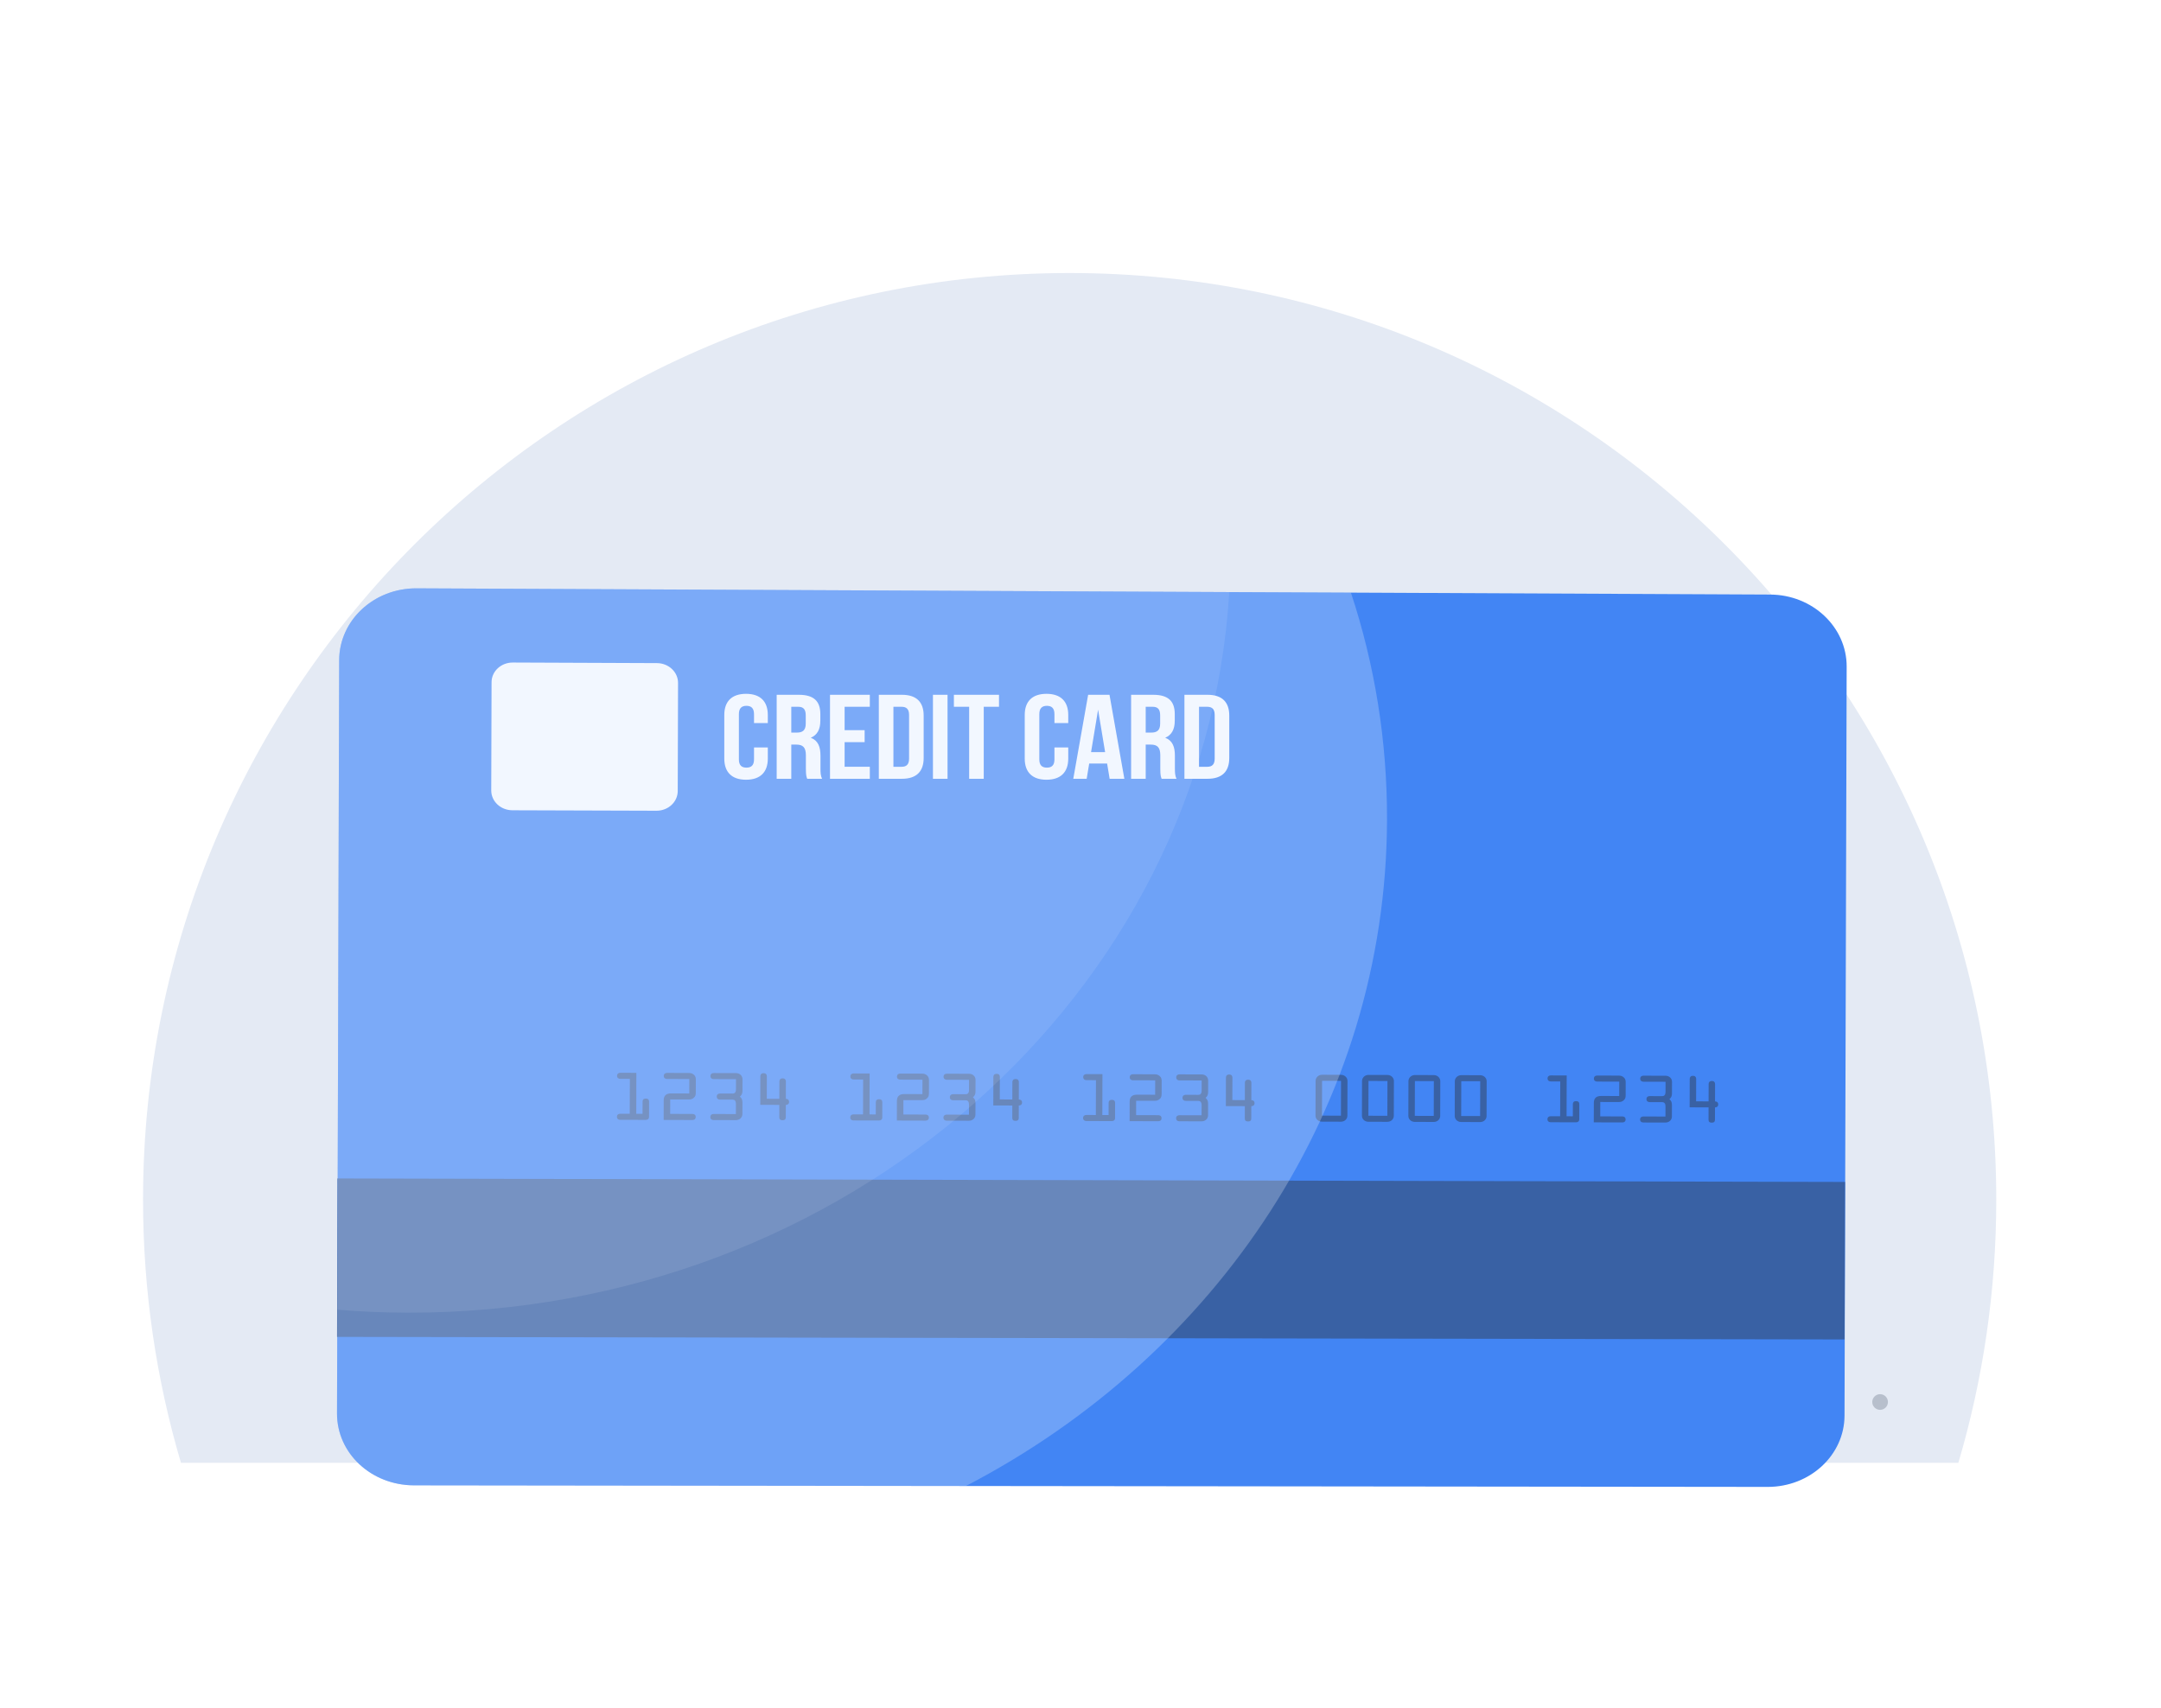
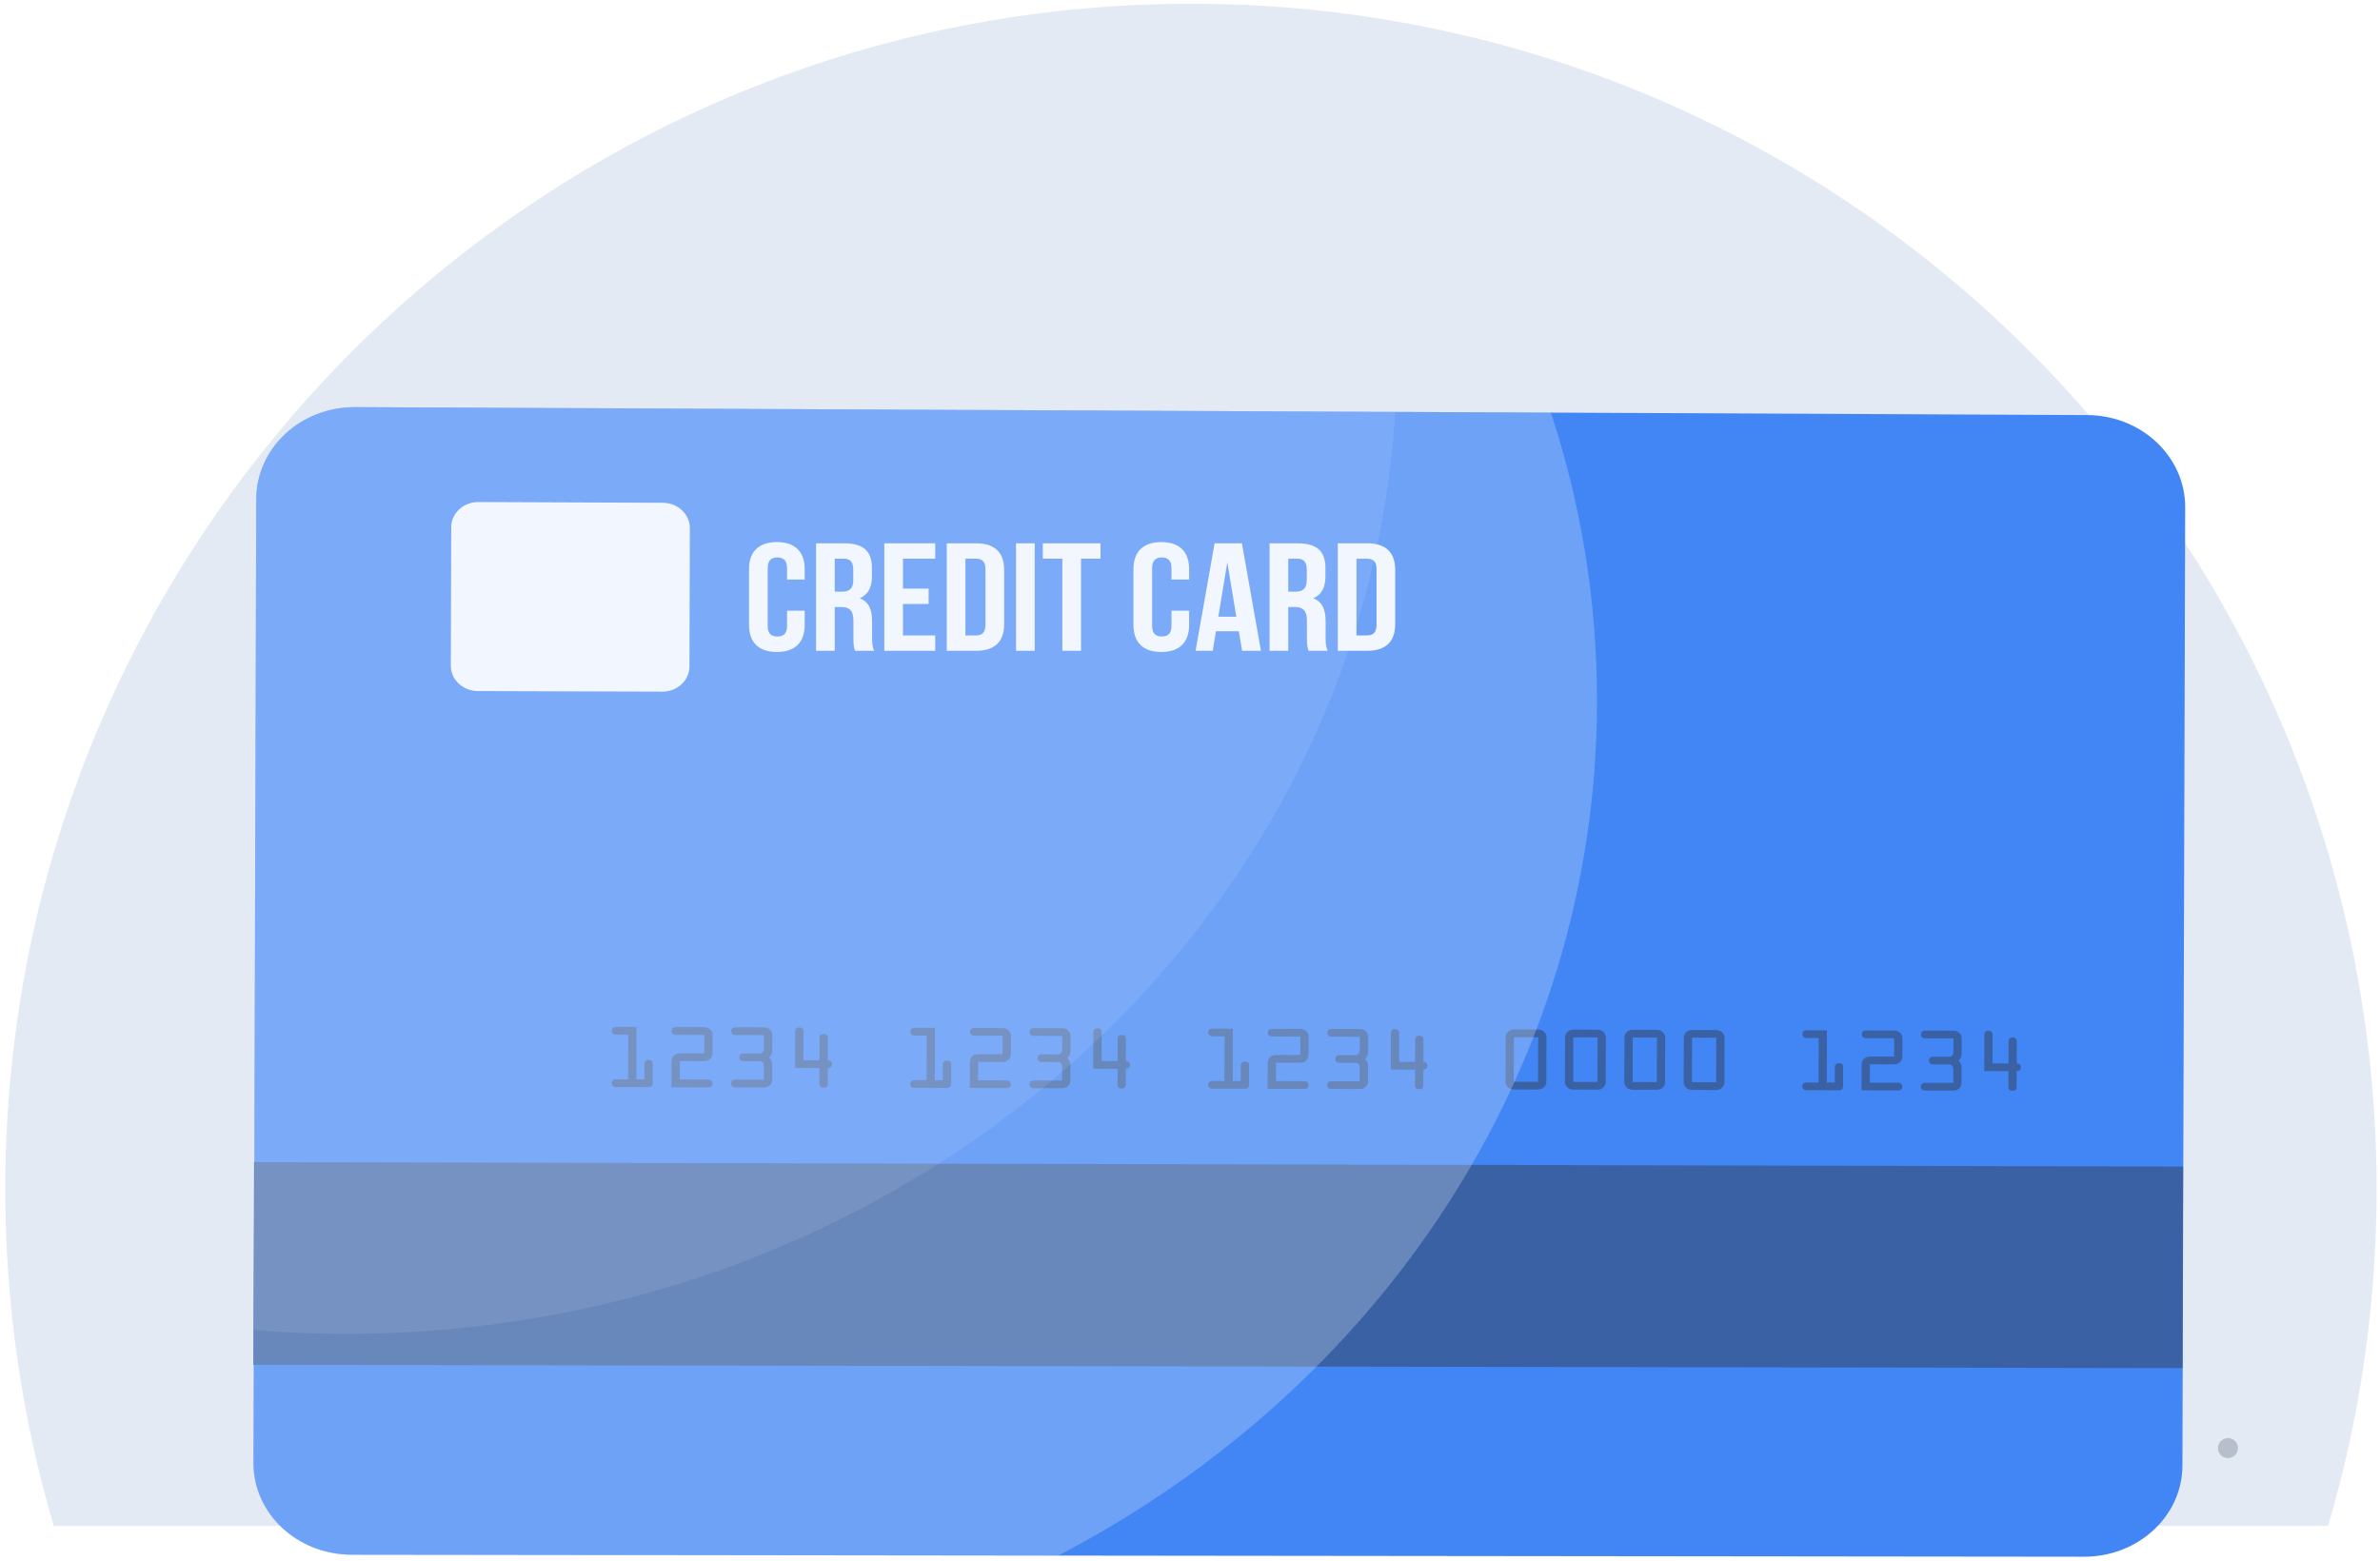
- <svg xmlns="http://www.w3.org/2000/svg" width="300" height="237" viewBox="0 0 300 237" fill="none">
-   <path d="M277.131 166.542C277.131 179.234 275.293 191.497 271.869 203.079H25.12C21.696 191.498 19.858 179.234 19.858 166.542C19.858 95.497 77.451 37.904 148.494 37.904C219.538 37.904 277.131 95.497 277.131 166.542Z" fill="#E4EAF4" />
-   <path d="M262.092 194.638C262.092 195.239 261.605 195.726 261.004 195.726C260.403 195.726 259.916 195.239 259.916 194.638C259.916 194.038 260.403 193.551 261.004 193.551C261.605 193.551 262.092 194.038 262.092 194.638ZM247.681 199.586C247.681 200.187 247.194 200.674 246.593 200.674C245.992 200.674 245.505 200.187 245.505 199.586C245.505 198.985 245.992 198.498 246.593 198.498C247.194 198.498 247.681 198.985 247.681 199.586ZM224.596 191.706C224.596 192.306 224.109 192.793 223.508 192.793C222.907 192.793 222.42 192.306 222.42 191.706C222.42 191.105 222.907 190.618 223.508 190.618C224.109 190.618 224.596 191.105 224.596 191.706Z" fill="#B7BFCC" />
-   <path d="M250.479 189.327C250.479 189.816 250.082 190.214 249.593 190.214C249.103 190.214 248.706 189.816 248.706 189.327C248.706 188.838 249.103 188.44 249.593 188.44C250.082 188.44 250.479 188.838 250.479 189.327ZM229.861 198.003C229.861 198.493 229.464 198.889 228.974 198.889C228.485 198.889 228.088 198.492 228.088 198.003C228.088 197.514 228.485 197.117 228.974 197.117C229.464 197.118 229.861 197.514 229.861 198.003Z" fill="#DEE9FC" />
-   <path d="M256.363 92.545L256.065 196.527C256.05 202.02 251.269 206.433 245.392 206.425L134.091 206.301L57.471 206.209C51.534 206.2 46.771 201.752 46.786 196.233L47.086 91.653C47.102 86.125 51.891 81.653 57.827 81.678L170.654 82.198L187.543 82.272L245.747 82.542C251.624 82.569 256.379 87.052 256.363 92.545Z" fill="#4285F4" />
-   <path d="M89.2 154.631L89.205 152.937C89.206 152.693 89.323 152.517 89.657 152.518C89.991 152.52 90.107 152.696 90.106 152.939L90.1 155.053C90.099 155.355 89.883 155.472 89.649 155.471L86.1 155.462C85.865 155.461 85.649 155.343 85.65 155.042C85.651 154.74 85.868 154.622 86.102 154.623L87.426 154.627L87.441 149.778L86.116 149.774C85.881 149.774 85.665 149.656 85.666 149.354C85.667 149.052 85.884 148.936 86.118 148.936L88.343 148.942L88.326 154.628L89.2 154.631ZM93.035 154.641L96.133 154.649C96.367 154.65 96.582 154.768 96.581 155.07C96.58 155.371 96.364 155.488 96.129 155.487L92.132 155.477L92.139 152.743C92.14 152.114 92.484 151.796 93.159 151.798L95.69 151.805L95.695 149.801L92.598 149.792C92.365 149.791 92.148 149.674 92.15 149.371C92.15 149.07 92.368 148.952 92.601 148.953L95.591 148.962C95.888 148.962 96.096 149.005 96.32 149.198C96.572 149.417 96.598 149.644 96.597 149.945L96.591 151.665C96.591 151.966 96.564 152.193 96.31 152.41C96.085 152.602 95.877 152.644 95.58 152.643L93.04 152.636L93.035 154.641ZM99.078 149.81C98.844 149.809 98.628 149.692 98.63 149.389C98.631 149.087 98.847 148.97 99.081 148.971L102.177 148.98C102.69 148.981 103.076 149.343 103.074 149.821L103.07 151.43C103.069 151.766 102.996 152.009 102.716 152.243C102.995 152.479 103.066 152.722 103.066 153.057L103.061 154.666C103.059 155.144 102.671 155.504 102.159 155.502L99.062 155.494C98.828 155.494 98.612 155.376 98.613 155.074C98.614 154.773 98.831 154.655 99.065 154.655L102.161 154.664L102.165 153.272C102.167 152.802 101.968 152.659 101.717 152.659L99.953 152.654C99.718 152.653 99.503 152.536 99.504 152.234C99.504 151.932 99.722 151.815 99.955 151.816L101.72 151.82C101.972 151.821 102.17 151.68 102.171 151.21L102.175 149.818L99.078 149.81ZM108.193 152.552L108.2 150.129C108.201 149.919 108.309 149.71 108.651 149.711C108.992 149.712 109.1 149.922 109.1 150.132L109.093 152.554C109.326 152.554 109.543 152.672 109.542 152.974C109.54 153.276 109.325 153.393 109.09 153.392L109.086 155.103C109.085 155.371 108.958 155.521 108.634 155.521C108.31 155.52 108.185 155.368 108.186 155.101L108.19 153.39L105.546 153.383L105.557 149.408C105.557 149.198 105.666 148.99 106.007 148.99C106.349 148.992 106.457 149.201 106.456 149.411L106.447 152.547L108.193 152.552ZM121.581 154.717L121.586 153.024C121.587 152.782 121.704 152.606 122.037 152.607C122.369 152.607 122.486 152.783 122.485 153.027L122.48 155.138C122.479 155.439 122.263 155.556 122.029 155.556L118.487 155.547C118.253 155.546 118.037 155.428 118.038 155.127C118.039 154.825 118.256 154.707 118.49 154.709L119.811 154.713L119.825 149.869L118.503 149.865C118.27 149.864 118.055 149.746 118.055 149.445C118.056 149.143 118.272 149.026 118.506 149.027L120.727 149.033L120.711 154.715L121.581 154.717ZM125.409 154.726L128.5 154.735C128.734 154.736 128.949 154.853 128.949 155.155C128.948 155.457 128.732 155.573 128.498 155.573L124.508 155.562L124.516 152.831C124.517 152.202 124.86 151.885 125.533 151.887L128.058 151.894L128.064 149.892L124.974 149.883C124.74 149.881 124.524 149.764 124.525 149.462C124.526 149.161 124.742 149.044 124.976 149.044L127.96 149.053C128.256 149.054 128.463 149.097 128.687 149.29C128.938 149.509 128.964 149.734 128.963 150.037L128.958 151.754C128.957 152.056 128.93 152.281 128.677 152.498C128.452 152.691 128.245 152.732 127.948 152.731L125.413 152.724L125.409 154.726ZM131.44 149.901C131.207 149.9 130.991 149.783 130.992 149.48C130.993 149.179 131.208 149.063 131.443 149.063L134.532 149.072C135.044 149.074 135.429 149.434 135.428 149.913L135.423 151.521C135.422 151.857 135.35 152.099 135.07 152.333C135.347 152.568 135.419 152.811 135.418 153.146L135.414 154.754C135.412 155.232 135.025 155.591 134.513 155.589L131.423 155.581C131.19 155.58 130.974 155.463 130.975 155.161C130.976 154.86 131.192 154.743 131.426 154.744L134.516 154.752L134.52 153.361C134.522 152.892 134.324 152.749 134.073 152.749L132.313 152.745C132.079 152.744 131.863 152.626 131.864 152.324C131.866 152.022 132.081 151.906 132.315 151.906L134.076 151.912C134.327 151.913 134.525 151.771 134.526 151.301L134.53 149.911L131.44 149.901ZM140.537 152.64L140.544 150.219C140.544 150.01 140.653 149.801 140.994 149.802C141.335 149.803 141.443 150.012 141.442 150.222L141.435 152.642C141.669 152.642 141.883 152.761 141.883 153.062C141.882 153.363 141.666 153.48 141.433 153.479L141.428 155.188C141.427 155.457 141.301 155.607 140.978 155.606C140.655 155.605 140.529 155.454 140.53 155.186L140.535 153.477L137.895 153.47L137.906 149.5C137.907 149.291 138.015 149.082 138.356 149.082C138.697 149.083 138.805 149.293 138.804 149.502L138.795 152.634L140.537 152.64ZM153.899 154.802L153.905 153.111C153.905 152.868 154.022 152.693 154.354 152.693C154.686 152.694 154.803 152.87 154.802 153.113L154.796 155.223C154.795 155.524 154.579 155.641 154.346 155.641L150.811 155.631C150.578 155.63 150.362 155.513 150.363 155.211C150.364 154.909 150.58 154.793 150.813 154.793L152.132 154.797L152.146 149.958L150.827 149.954C150.594 149.953 150.378 149.836 150.38 149.535C150.381 149.233 150.597 149.117 150.83 149.117L153.046 149.123L153.03 154.799L153.899 154.802ZM157.718 154.812L160.804 154.821C161.037 154.822 161.252 154.939 161.251 155.24C161.25 155.542 161.034 155.658 160.802 155.658L156.819 155.647L156.827 152.918C156.828 152.29 157.17 151.973 157.843 151.975L160.363 151.982L160.369 149.982L157.284 149.973C157.051 149.972 156.835 149.854 156.836 149.553C156.837 149.251 157.053 149.135 157.286 149.136L160.265 149.145C160.56 149.146 160.767 149.188 160.99 149.381C161.241 149.6 161.267 149.825 161.266 150.127L161.261 151.842C161.26 152.144 161.233 152.37 160.981 152.587C160.756 152.779 160.55 152.82 160.254 152.818L157.724 152.812L157.718 154.812ZM163.739 149.991C163.506 149.99 163.291 149.873 163.292 149.571C163.292 149.269 163.509 149.153 163.742 149.154L166.825 149.162C167.337 149.164 167.721 149.524 167.721 150.002L167.716 151.609C167.715 151.943 167.642 152.186 167.364 152.419C167.642 152.655 167.712 152.897 167.711 153.232L167.706 154.838C167.705 155.316 167.319 155.674 166.806 155.673L163.723 155.665C163.49 155.664 163.274 155.547 163.276 155.245C163.277 154.943 163.492 154.827 163.725 154.827L166.809 154.836L166.813 153.447C166.813 152.978 166.618 152.835 166.367 152.834L164.609 152.829C164.376 152.828 164.161 152.711 164.162 152.409C164.162 152.108 164.379 151.992 164.612 151.992L166.369 151.997C166.62 151.998 166.817 151.856 166.819 151.388L166.823 149.999L163.739 149.991ZM172.818 152.728L172.825 150.31C172.825 150.101 172.933 149.892 173.274 149.892C173.615 149.894 173.721 150.103 173.721 150.312L173.713 152.731C173.946 152.731 174.161 152.849 174.16 153.15C174.159 153.451 173.945 153.567 173.711 153.567L173.706 155.274C173.706 155.542 173.58 155.692 173.257 155.692C172.934 155.691 172.81 155.539 172.81 155.272L172.816 153.565L170.181 153.558L170.192 149.592C170.192 149.382 170.301 149.173 170.641 149.174C170.981 149.176 171.088 149.385 171.088 149.595L171.079 152.723L172.818 152.728ZM186.171 149.217C186.664 149.218 187.066 149.596 187.064 150.057L187.05 154.891C187.049 155.359 186.662 155.726 186.152 155.725L183.519 155.718C183.009 155.716 182.624 155.348 182.626 154.879L182.639 150.044C182.641 149.584 183.045 149.209 183.537 149.21L186.171 149.217ZM186.155 154.888L186.168 150.053L183.535 150.046L183.522 154.881L186.155 154.888ZM192.614 149.236C193.107 149.237 193.509 149.614 193.508 150.075L193.494 154.908C193.492 155.376 193.106 155.743 192.596 155.742L189.964 155.734C189.454 155.733 189.069 155.364 189.071 154.896L189.085 150.062C189.086 149.602 189.49 149.227 189.983 149.228L192.614 149.236ZM192.598 154.906L192.613 150.072L189.981 150.064L189.967 154.898L192.598 154.906ZM199.056 149.254C199.548 149.256 199.95 149.633 199.948 150.093L199.935 154.925C199.933 155.393 199.547 155.761 199.037 155.759L196.407 155.752C195.897 155.75 195.513 155.382 195.515 154.913L195.528 150.08C195.53 149.62 195.933 149.246 196.425 149.247L199.056 149.254ZM199.04 154.923L199.053 150.09L196.422 150.082L196.408 154.915L199.04 154.923ZM205.494 149.272C205.986 149.273 206.388 149.651 206.387 150.11L206.373 154.942C206.372 155.41 205.986 155.776 205.476 155.776L202.846 155.768C202.337 155.767 201.952 155.398 201.953 154.93L201.966 150.098C201.968 149.639 202.371 149.264 202.863 149.265L205.494 149.272ZM205.478 154.94L205.491 150.108L202.862 150.101L202.848 154.932L205.478 154.94ZM218.347 154.973L218.353 153.286C218.353 153.043 218.47 152.868 218.801 152.869C219.132 152.869 219.248 153.046 219.247 153.288L219.241 155.393C219.24 155.694 219.025 155.81 218.792 155.81L215.271 155.801C215.038 155.8 214.824 155.682 214.824 155.382C214.825 155.082 215.041 154.965 215.273 154.966L216.587 154.969L216.601 150.139L215.286 150.135C215.054 150.134 214.839 150.016 214.84 149.716C214.841 149.414 215.056 149.298 215.289 149.299L217.496 149.305L217.479 154.97L218.347 154.973ZM222.152 154.984L225.226 154.992C225.458 154.993 225.672 155.111 225.672 155.412C225.671 155.712 225.456 155.828 225.223 155.828L221.256 155.817L221.264 153.094C221.266 152.468 221.606 152.15 222.276 152.153L224.787 152.159L224.792 150.162L221.719 150.154C221.486 150.153 221.272 150.036 221.273 149.735C221.274 149.434 221.488 149.318 221.721 149.318L224.687 149.327C224.983 149.328 225.188 149.37 225.411 149.563C225.661 149.781 225.686 150.006 225.685 150.307L225.681 152.02C225.68 152.321 225.652 152.546 225.401 152.762C225.178 152.954 224.972 152.995 224.677 152.994L222.157 152.987L222.152 154.984ZM228.148 150.172C227.916 150.171 227.702 150.054 227.703 149.753C227.704 149.452 227.919 149.336 228.151 149.337L231.223 149.345C231.732 149.347 232.116 149.707 232.114 150.183L232.109 151.786C232.108 152.12 232.036 152.362 231.758 152.596C232.034 152.83 232.105 153.072 232.104 153.406L232.1 155.01C232.098 155.486 231.713 155.844 231.204 155.843L228.132 155.835C227.901 155.834 227.686 155.716 227.687 155.416C227.687 155.116 227.902 154.999 228.134 154.999L231.206 155.007L231.21 153.621C231.212 153.154 231.015 153.011 230.766 153.01L229.015 153.005C228.783 153.004 228.568 152.887 228.57 152.587C228.57 152.285 228.786 152.17 229.018 152.171L230.768 152.175C231.018 152.176 231.215 152.034 231.216 151.567L231.22 150.181L228.148 150.172ZM237.193 152.903L237.2 150.489C237.201 150.28 237.307 150.072 237.647 150.073C237.987 150.074 238.093 150.283 238.093 150.492L238.086 152.905C238.318 152.906 238.532 153.023 238.531 153.324C238.53 153.625 238.315 153.741 238.083 153.74L238.078 155.444C238.078 155.712 237.952 155.861 237.631 155.86C237.309 155.859 237.185 155.708 237.186 155.441L237.19 153.737L234.565 153.73L234.576 149.771C234.577 149.562 234.685 149.354 235.024 149.355C235.363 149.356 235.47 149.565 235.469 149.773L235.46 152.897L237.193 152.903Z" fill="#3961A4" />
-   <path d="M46.791 185.598L256.073 185.953L256.135 164.088L46.854 163.607L46.791 185.598Z" fill="#3961A4" />
-   <path opacity="0.25" d="M192.553 113.83C192.438 153.595 168.917 188.199 134.09 206.301L57.47 206.209C51.533 206.2 46.77 201.752 46.785 196.233L47.085 91.653C47.101 86.125 51.89 81.653 57.827 81.678L170.653 82.198L187.542 82.272C190.84 92.245 192.584 102.844 192.553 113.83Z" fill="#F2F7FF" />
-   <path opacity="0.1" d="M170.654 82.199C167.262 138.092 117.475 182.346 56.618 182.24C53.309 182.23 50.05 182.102 46.827 181.819L47.086 91.655C47.102 86.127 51.891 81.654 57.827 81.68L170.654 82.199Z" fill="#F2F7FF" />
-   <path d="M91.142 112.552L71.132 112.489C69.507 112.484 68.192 111.253 68.197 109.739L68.241 94.706C68.245 93.193 69.566 91.971 71.191 91.978L91.201 92.059C92.822 92.065 94.134 93.296 94.129 94.808L94.086 109.823C94.082 111.335 92.764 112.557 91.142 112.552ZM106.591 103.768V105.317C106.591 107.184 105.559 108.25 103.57 108.25C101.582 108.25 100.55 107.184 100.55 105.317V99.254C100.55 97.389 101.582 96.322 103.57 96.322C105.56 96.322 106.591 97.388 106.591 99.254V100.387H104.676V99.138C104.676 98.305 104.27 97.989 103.626 97.989C102.981 97.989 102.576 98.305 102.576 99.138V105.435C102.576 106.269 102.981 106.569 103.626 106.569C104.27 106.569 104.676 106.269 104.676 105.435V103.769H106.591V103.768ZM112.06 108.117C111.949 107.817 111.876 107.634 111.876 106.685V104.852C111.876 103.769 111.47 103.37 110.549 103.37H109.849V108.118H107.823V96.456H110.881C112.981 96.456 113.883 97.34 113.883 99.139V100.055C113.883 101.255 113.459 102.038 112.557 102.422C113.571 102.804 113.902 103.687 113.902 104.903V106.702C113.902 107.268 113.92 107.685 114.123 108.118H112.06V108.117ZM109.849 98.122V101.703H110.641C111.396 101.703 111.857 101.403 111.857 100.471V99.321C111.857 98.488 111.544 98.122 110.826 98.122H109.849ZM117.252 101.37H120.033V103.036H117.252V106.451H120.752V108.117H115.226V96.456H120.752V98.122H117.252V101.37ZM122.002 96.456H125.207C127.233 96.456 128.227 97.472 128.227 99.338V105.235C128.227 107.101 127.233 108.117 125.207 108.117H122.002V96.456ZM124.028 98.122V106.452H125.17C125.815 106.452 126.202 106.152 126.202 105.318V99.255C126.202 98.422 125.815 98.122 125.17 98.122H124.028ZM129.516 96.456H131.541V108.117H129.516V96.456ZM132.424 96.456H138.686V98.122H136.568V108.118H134.542V98.122H132.424V96.456ZM148.299 103.768V105.317C148.299 107.184 147.267 108.25 145.278 108.25C143.29 108.25 142.258 107.184 142.258 105.317V99.254C142.258 97.389 143.29 96.322 145.278 96.322C147.268 96.322 148.299 97.388 148.299 99.254V100.387H146.383V99.138C146.383 98.305 145.978 97.989 145.333 97.989C144.688 97.989 144.283 98.305 144.283 99.138V105.435C144.283 106.269 144.688 106.569 145.333 106.569C145.978 106.569 146.383 106.269 146.383 105.435V103.769H148.299V103.768ZM156.088 108.117H154.045L153.695 106.001H151.208L150.858 108.117H148.998L151.061 96.456H154.026L156.088 108.117ZM151.465 104.419H153.418L152.442 98.522L151.465 104.419ZM161.263 108.117C161.152 107.817 161.079 107.634 161.079 106.685V104.852C161.079 103.769 160.673 103.37 159.752 103.37H159.052V108.118H157.026V96.456H160.084C162.184 96.456 163.086 97.34 163.086 99.139V100.055C163.086 101.255 162.662 102.038 161.76 102.422C162.773 102.804 163.105 103.687 163.105 104.903V106.702C163.105 107.268 163.123 107.685 163.326 108.118H161.263V108.117ZM159.052 98.122V101.703H159.844C160.6 101.703 161.059 101.403 161.059 100.471V99.321C161.059 98.488 160.746 98.122 160.028 98.122H159.052ZM164.428 96.456H167.633C169.66 96.456 170.653 97.472 170.653 99.338V105.235C170.653 107.101 169.66 108.117 167.633 108.117H164.428V96.456ZM166.454 98.122V106.452H167.597C168.242 106.452 168.628 106.152 168.628 105.318V99.255C168.628 98.422 168.242 98.122 167.597 98.122H166.454Z" fill="#F2F7FF" />
+ <svg xmlns="http://www.w3.org/2000/svg" width="241" height="158" viewBox="0 0 241 158" fill="none">
+   <path d="M240.656 120.439C240.656 132.285 238.94 143.731 235.744 154.54H5.446C2.25 143.731 0.534 132.285 0.534 120.439C0.534 54.131 54.287 0.377 120.594 0.377C186.903 0.377 240.656 54.131 240.656 120.439Z" fill="#E4EAF4" />
+   <path d="M226.619 146.662C226.619 147.223 226.164 147.678 225.604 147.678C225.043 147.678 224.588 147.223 224.588 146.662C224.588 146.102 225.043 145.647 225.604 145.647C226.164 145.647 226.619 146.102 226.619 146.662ZM213.169 151.28C213.169 151.841 212.714 152.296 212.153 152.296C211.593 152.296 211.138 151.841 211.138 151.28C211.138 150.719 211.593 150.265 212.153 150.265C212.714 150.265 213.169 150.719 213.169 151.28ZM191.623 143.925C191.623 144.486 191.168 144.94 190.607 144.94C190.047 144.94 189.592 144.486 189.592 143.925C189.592 143.364 190.047 142.91 190.607 142.91C191.168 142.91 191.623 143.364 191.623 143.925Z" fill="#B7BFCC" />
+   <path d="M215.78 141.705C215.78 142.162 215.41 142.532 214.953 142.532C214.497 142.532 214.126 142.162 214.126 141.705C214.126 141.248 214.497 140.877 214.953 140.877C215.41 140.877 215.78 141.248 215.78 141.705ZM196.537 149.803C196.537 150.26 196.166 150.63 195.709 150.63C195.252 150.63 194.882 150.259 194.882 149.803C194.882 149.346 195.252 148.975 195.709 148.975C196.166 148.976 196.537 149.346 196.537 149.803Z" fill="#DEE9FC" />
+   <path d="M221.273 51.375L220.994 148.425C220.98 153.552 216.518 157.671 211.033 157.663L107.152 157.548L35.639 157.462C30.098 157.454 25.653 153.302 25.667 148.151L25.947 50.543C25.962 45.384 30.431 41.209 35.972 41.233L141.277 41.718L157.04 41.787L211.364 42.039C216.849 42.064 221.287 46.248 221.273 51.375Z" fill="#4285F4" />
+   <path d="M65.254 109.322L65.258 107.741C65.259 107.514 65.368 107.35 65.68 107.351C65.991 107.352 66.1 107.516 66.099 107.743L66.093 109.717C66.092 109.998 65.891 110.107 65.672 110.106L62.36 110.098C62.141 110.098 61.939 109.987 61.94 109.706C61.941 109.424 62.143 109.314 62.362 109.315L63.598 109.319L63.611 104.793L62.375 104.789C62.156 104.789 61.954 104.679 61.955 104.397C61.956 104.116 62.158 104.007 62.377 104.007L64.453 104.013L64.438 109.32L65.254 109.322ZM68.832 109.332L71.724 109.339C71.943 109.34 72.143 109.451 72.142 109.732C72.142 110.014 71.94 110.123 71.721 110.122L67.99 110.112L67.996 107.561C67.998 106.973 68.318 106.676 68.949 106.679L71.31 106.685L71.316 104.814L68.425 104.806C68.207 104.806 68.005 104.696 68.006 104.414C68.007 104.132 68.21 104.022 68.428 104.023L71.218 104.031C71.495 104.032 71.689 104.072 71.898 104.252C72.133 104.456 72.158 104.668 72.157 104.949L72.152 106.554C72.151 106.836 72.126 107.047 71.89 107.25C71.679 107.429 71.485 107.468 71.208 107.467L68.838 107.46L68.832 109.332ZM74.473 104.823C74.254 104.823 74.053 104.713 74.054 104.431C74.055 104.148 74.257 104.039 74.475 104.04L77.365 104.048C77.844 104.05 78.204 104.387 78.203 104.833L78.198 106.335C78.198 106.648 78.13 106.875 77.868 107.093C78.128 107.314 78.195 107.541 78.195 107.853L78.19 109.356C78.189 109.801 77.826 110.137 77.348 110.136L74.458 110.129C74.239 110.129 74.038 110.018 74.039 109.737C74.04 109.455 74.242 109.345 74.46 109.345L77.35 109.353L77.354 108.054C77.356 107.616 77.171 107.482 76.936 107.482L75.289 107.477C75.07 107.477 74.869 107.367 74.87 107.085C74.871 106.803 75.073 106.694 75.292 106.695L76.938 106.699C77.174 106.7 77.358 106.568 77.36 106.13L77.364 104.831L74.473 104.823ZM82.98 107.382L82.986 105.121C82.987 104.925 83.088 104.73 83.407 104.73C83.726 104.731 83.826 104.927 83.826 105.123L83.82 107.384C84.038 107.385 84.24 107.494 84.239 107.777C84.238 108.058 84.036 108.167 83.818 108.166L83.813 109.763C83.812 110.014 83.695 110.154 83.392 110.153C83.09 110.152 82.972 110.011 82.973 109.761L82.978 108.164L80.509 108.157L80.519 104.448C80.519 104.252 80.621 104.058 80.94 104.058C81.259 104.059 81.359 104.254 81.359 104.45L81.351 107.377L82.98 107.382ZM95.476 109.403L95.48 107.823C95.481 107.597 95.59 107.432 95.901 107.433C96.211 107.434 96.32 107.598 96.32 107.825L96.314 109.796C96.314 110.077 96.112 110.186 95.894 110.186L92.588 110.177C92.369 110.176 92.168 110.067 92.169 109.785C92.17 109.504 92.372 109.394 92.59 109.395L93.824 109.399L93.836 104.878L92.603 104.874C92.385 104.873 92.184 104.764 92.184 104.482C92.185 104.201 92.387 104.091 92.606 104.092L94.679 104.098L94.663 109.401L95.476 109.403ZM99.048 109.412L101.934 109.42C102.152 109.42 102.353 109.53 102.352 109.812C102.351 110.093 102.15 110.202 101.931 110.201L98.207 110.192L98.215 107.642C98.216 107.056 98.536 106.76 99.165 106.762L101.521 106.768L101.527 104.899L98.642 104.891C98.424 104.89 98.223 104.781 98.224 104.498C98.224 104.217 98.426 104.108 98.644 104.109L101.43 104.117C101.706 104.117 101.899 104.157 102.107 104.338C102.342 104.542 102.366 104.753 102.365 105.035L102.361 106.637C102.36 106.919 102.334 107.13 102.099 107.332C101.889 107.512 101.696 107.55 101.419 107.55L99.052 107.543L99.048 109.412ZM104.678 104.908C104.459 104.907 104.258 104.797 104.259 104.515C104.26 104.235 104.461 104.125 104.68 104.126L107.563 104.134C108.041 104.136 108.401 104.473 108.399 104.919L108.395 106.42C108.394 106.733 108.326 106.959 108.066 107.177C108.324 107.397 108.391 107.624 108.391 107.936L108.387 109.437C108.385 109.883 108.024 110.218 107.545 110.217L104.661 110.21C104.444 110.208 104.243 110.099 104.244 109.818C104.244 109.536 104.445 109.427 104.664 109.428L107.548 109.436L107.552 108.138C107.553 107.7 107.369 107.567 107.135 107.566L105.492 107.562C105.274 107.561 105.073 107.451 105.073 107.169C105.075 106.888 105.276 106.78 105.494 106.78L107.137 106.785C107.371 106.785 107.556 106.653 107.558 106.214L107.562 104.917L104.678 104.908ZM113.168 107.464L113.175 105.205C113.175 105.01 113.277 104.814 113.594 104.815C113.912 104.817 114.013 105.012 114.013 105.207L114.006 107.466C114.224 107.466 114.425 107.577 114.424 107.858C114.423 108.139 114.222 108.248 114.004 108.247L113.999 109.843C113.999 110.093 113.881 110.233 113.579 110.232C113.278 110.232 113.161 110.091 113.162 109.84L113.166 108.246L110.702 108.239L110.712 104.534C110.713 104.338 110.814 104.143 111.132 104.144C111.451 104.145 111.552 104.341 111.55 104.536L111.542 107.459L113.168 107.464ZM125.639 109.482L125.644 107.904C125.644 107.677 125.754 107.513 126.064 107.514C126.374 107.515 126.483 107.679 126.482 107.906L126.476 109.875C126.476 110.157 126.274 110.265 126.056 110.265L122.757 110.256C122.539 110.255 122.338 110.145 122.339 109.864C122.34 109.583 122.542 109.473 122.759 109.474L123.99 109.477L124.003 104.961L122.771 104.957C122.554 104.957 122.353 104.847 122.354 104.566C122.355 104.285 122.557 104.176 122.774 104.176L124.843 104.181L124.828 109.479L125.639 109.482ZM129.203 109.492L132.084 109.5C132.301 109.501 132.501 109.611 132.501 109.891C132.5 110.173 132.299 110.281 132.081 110.281L128.364 110.271L128.371 107.723C128.373 107.138 128.692 106.841 129.32 106.844L131.673 106.85L131.678 104.983L128.798 104.975C128.581 104.974 128.38 104.865 128.38 104.583C128.381 104.302 128.583 104.193 128.8 104.194L131.58 104.202C131.856 104.203 132.049 104.243 132.258 104.422C132.492 104.627 132.516 104.837 132.515 105.119L132.51 106.72C132.51 107.001 132.484 107.212 132.249 107.415C132.039 107.594 131.846 107.632 131.571 107.631L129.209 107.625L129.203 109.492ZM134.823 104.992C134.605 104.991 134.405 104.881 134.405 104.6C134.406 104.319 134.608 104.21 134.825 104.211L137.704 104.218C138.181 104.22 138.54 104.557 138.539 105.002L138.535 106.502C138.534 106.814 138.466 107.04 138.206 107.259C138.465 107.478 138.531 107.704 138.53 108.017L138.526 109.516C138.524 109.962 138.164 110.297 137.686 110.295L134.808 110.288C134.59 110.287 134.389 110.177 134.391 109.896C134.391 109.614 134.593 109.505 134.81 109.506L137.688 109.514L137.692 108.217C137.693 107.779 137.51 107.646 137.275 107.645L135.635 107.641C135.417 107.64 135.217 107.53 135.217 107.249C135.218 106.967 135.42 106.859 135.637 106.86L137.278 106.864C137.512 106.865 137.696 106.732 137.698 106.295L137.701 104.999L134.823 104.992ZM143.297 107.547L143.304 105.29C143.304 105.094 143.405 104.899 143.722 104.9C144.04 104.901 144.14 105.097 144.139 105.292L144.133 107.549C144.35 107.55 144.55 107.659 144.55 107.94C144.549 108.221 144.348 108.33 144.13 108.33L144.126 109.923C144.125 110.173 144.008 110.313 143.707 110.313C143.405 110.312 143.29 110.171 143.29 109.921L143.295 108.328L140.835 108.321L140.845 104.619C140.846 104.424 140.947 104.229 141.265 104.229C141.582 104.231 141.683 104.426 141.682 104.622L141.674 107.542L143.297 107.547ZM155.76 104.27C156.22 104.271 156.595 104.624 156.593 105.053L156.58 109.565C156.579 110.002 156.218 110.344 155.742 110.344L153.284 110.337C152.809 110.336 152.449 109.991 152.451 109.554L152.463 105.041C152.465 104.612 152.842 104.262 153.301 104.263L155.76 104.27ZM155.744 109.563L155.757 105.05L153.3 105.044L153.287 109.556L155.744 109.563ZM161.773 104.287C162.233 104.288 162.608 104.641 162.607 105.07L162.594 109.581C162.593 110.018 162.232 110.361 161.756 110.359L159.3 110.353C158.824 110.351 158.465 110.007 158.466 109.57L158.48 105.058C158.48 104.629 158.858 104.279 159.317 104.28L161.773 104.287ZM161.759 109.579L161.772 105.067L159.315 105.061L159.303 109.572L161.759 109.579ZM167.786 104.305C168.245 104.306 168.62 104.657 168.619 105.087L168.606 109.597C168.605 110.034 168.244 110.377 167.768 110.375L165.313 110.369C164.837 110.367 164.479 110.023 164.48 109.586L164.493 105.075C164.494 104.646 164.871 104.296 165.33 104.297L167.786 104.305ZM167.77 109.595L167.783 105.084L165.327 105.077L165.315 109.588L167.77 109.595ZM173.795 104.321C174.254 104.322 174.629 104.674 174.627 105.103L174.615 109.613C174.613 110.05 174.253 110.392 173.777 110.391L171.323 110.384C170.847 110.383 170.489 110.039 170.489 109.602L170.502 105.092C170.503 104.663 170.88 104.313 171.339 104.314L173.795 104.321ZM173.779 109.611L173.792 105.101L171.337 105.094L171.325 109.604L173.779 109.611ZM185.791 109.642L185.796 108.067C185.797 107.841 185.906 107.677 186.214 107.678C186.523 107.679 186.631 107.843 186.631 108.069L186.625 110.034C186.624 110.315 186.423 110.423 186.206 110.423L182.919 110.414C182.703 110.414 182.502 110.304 182.503 110.024C182.504 109.743 182.705 109.634 182.921 109.635L184.148 109.638L184.161 105.13L182.934 105.126C182.717 105.125 182.517 105.016 182.518 104.735C182.518 104.453 182.719 104.345 182.936 104.346L184.996 104.352L184.981 109.639L185.791 109.642ZM189.341 109.653L192.211 109.66C192.427 109.661 192.627 109.77 192.627 110.051C192.626 110.331 192.425 110.44 192.209 110.439L188.506 110.43L188.513 107.888C188.515 107.303 188.832 107.007 189.458 107.009L191.801 107.015L191.806 105.152L188.938 105.144C188.72 105.143 188.521 105.034 188.521 104.753C188.522 104.473 188.723 104.363 188.94 104.364L191.708 104.372C191.984 104.373 192.175 104.412 192.383 104.593C192.617 104.796 192.64 105.006 192.64 105.287L192.635 106.886C192.634 107.166 192.609 107.376 192.374 107.578C192.166 107.757 191.974 107.796 191.699 107.795L189.347 107.788L189.341 109.653ZM194.939 105.161C194.722 105.16 194.522 105.051 194.523 104.769C194.524 104.489 194.724 104.38 194.941 104.381L197.808 104.389C198.283 104.391 198.641 104.727 198.64 105.171L198.635 106.668C198.635 106.979 198.567 107.205 198.307 107.423C198.565 107.642 198.632 107.867 198.63 108.179L198.626 109.676C198.625 110.12 198.265 110.455 197.79 110.453L194.923 110.446C194.707 110.445 194.507 110.336 194.507 110.056C194.508 109.775 194.709 109.667 194.925 109.667L197.792 109.674L197.796 108.38C197.797 107.944 197.614 107.81 197.381 107.81L195.748 107.805C195.531 107.805 195.331 107.695 195.332 107.415C195.332 107.133 195.533 107.026 195.75 107.026L197.383 107.03C197.617 107.031 197.8 106.899 197.802 106.463L197.806 105.169L194.939 105.161ZM203.38 107.709L203.386 105.457C203.387 105.262 203.487 105.068 203.804 105.069C204.121 105.069 204.22 105.265 204.22 105.46L204.213 107.712C204.43 107.712 204.629 107.822 204.629 108.103C204.628 108.384 204.428 108.492 204.211 108.491L204.207 110.081C204.206 110.331 204.089 110.47 203.789 110.47C203.489 110.469 203.372 110.328 203.373 110.078L203.378 108.488L200.928 108.482L200.938 104.786C200.939 104.592 201.04 104.397 201.356 104.398C201.673 104.399 201.772 104.594 201.771 104.789L201.762 107.704L203.38 107.709Z" fill="#3961A4" />
+   <path d="M25.672 138.225L221.001 138.557L221.06 118.149L25.731 117.7L25.672 138.225Z" fill="#3961A4" />
+   <path opacity="0.25" d="M161.716 71.241C161.609 108.355 139.656 140.652 107.151 157.548L35.638 157.462C30.097 157.454 25.652 153.302 25.666 148.151L25.946 50.543C25.961 45.384 30.43 41.209 35.971 41.233L141.277 41.718L157.039 41.787C160.118 51.096 161.745 60.988 161.716 71.241Z" fill="#F2F7FF" />
+   <path opacity="0.1" d="M141.277 41.719C138.111 93.886 91.644 135.189 34.843 135.09C31.755 135.082 28.714 134.962 25.705 134.698L25.947 50.544C25.962 45.385 30.431 41.211 35.972 41.234L141.277 41.719Z" fill="#F2F7FF" />
+   <path d="M67.066 70.049L48.389 69.99C46.873 69.985 45.646 68.836 45.651 67.423L45.691 53.392C45.695 51.98 46.928 50.84 48.445 50.846L67.121 50.922C68.634 50.928 69.858 52.076 69.854 53.487L69.814 67.501C69.809 68.913 68.58 70.053 67.066 70.049ZM81.485 61.85V63.296C81.485 65.038 80.522 66.034 78.666 66.034C76.809 66.034 75.846 65.038 75.846 63.296V57.637C75.846 55.896 76.809 54.901 78.666 54.901C80.522 54.901 81.485 55.895 81.485 57.637V58.695H79.697V57.529C79.697 56.752 79.318 56.456 78.717 56.456C78.115 56.456 77.737 56.752 77.737 57.529V63.406C77.737 64.184 78.115 64.464 78.717 64.464C79.318 64.464 79.697 64.184 79.697 63.406V61.851H81.485V61.85ZM86.589 65.909C86.486 65.629 86.417 65.458 86.417 64.572V62.862C86.417 61.851 86.038 61.478 85.179 61.478H84.526V65.91H82.635V55.026H85.489C87.449 55.026 88.291 55.85 88.291 57.53V58.385C88.291 59.504 87.895 60.235 87.053 60.593C87.999 60.951 88.309 61.775 88.309 62.909V64.589C88.309 65.117 88.326 65.506 88.515 65.91H86.589V65.909ZM84.526 56.581V59.923H85.265C85.97 59.923 86.4 59.643 86.4 58.773V57.7C86.4 56.922 86.108 56.581 85.437 56.581H84.526ZM91.435 59.612H94.031V61.167H91.435V64.354H94.701V65.909H89.544V55.025H94.701V56.581H91.435V59.612ZM95.869 55.025H98.859C100.751 55.025 101.679 55.974 101.679 57.715V63.219C101.679 64.961 100.751 65.909 98.859 65.909H95.869V55.025ZM97.759 56.581V64.355H98.826C99.428 64.355 99.789 64.075 99.789 63.297V57.638C99.789 56.861 99.428 56.581 98.826 56.581H97.759ZM102.881 55.025H104.772V65.909H102.881V55.025ZM105.596 55.025H111.44V56.581H109.463V65.91H107.573V56.581H105.596V55.025ZM120.412 61.85V63.296C120.412 65.038 119.449 66.034 117.593 66.034C115.737 66.034 114.774 65.038 114.774 63.296V57.637C114.774 55.896 115.737 54.901 117.593 54.901C119.45 54.901 120.412 55.895 120.412 57.637V58.695H118.625V57.529C118.625 56.752 118.246 56.456 117.645 56.456C117.043 56.456 116.665 56.752 116.665 57.529V63.406C116.665 64.184 117.043 64.464 117.645 64.464C118.246 64.464 118.625 64.184 118.625 63.406V61.851H120.412V61.85ZM127.683 65.909H125.775L125.448 63.934H123.127L122.801 65.909H121.065L122.99 55.025H125.758L127.683 65.909ZM123.368 62.458H125.19L124.279 56.953L123.368 62.458ZM132.512 65.909C132.409 65.629 132.34 65.458 132.34 64.572V62.862C132.34 61.851 131.961 61.478 131.102 61.478H130.449V65.91H128.558V55.026H131.412C133.372 55.026 134.214 55.85 134.214 57.53V58.385C134.214 59.504 133.818 60.235 132.976 60.593C133.921 60.951 134.232 61.775 134.232 62.909V64.589C134.232 65.117 134.249 65.506 134.438 65.91H132.512V65.909ZM130.449 56.581V59.923H131.188C131.893 59.923 132.322 59.643 132.322 58.773V57.7C132.322 56.922 132.03 56.581 131.359 56.581H130.449ZM135.467 55.025H138.457C140.349 55.025 141.277 55.974 141.277 57.715V63.219C141.277 64.961 140.349 65.909 138.457 65.909H135.467V55.025ZM137.357 56.581V64.355H138.423C139.025 64.355 139.387 64.075 139.387 63.297V57.638C139.387 56.861 139.025 56.581 138.423 56.581H137.357Z" fill="#F2F7FF" />
</svg>
